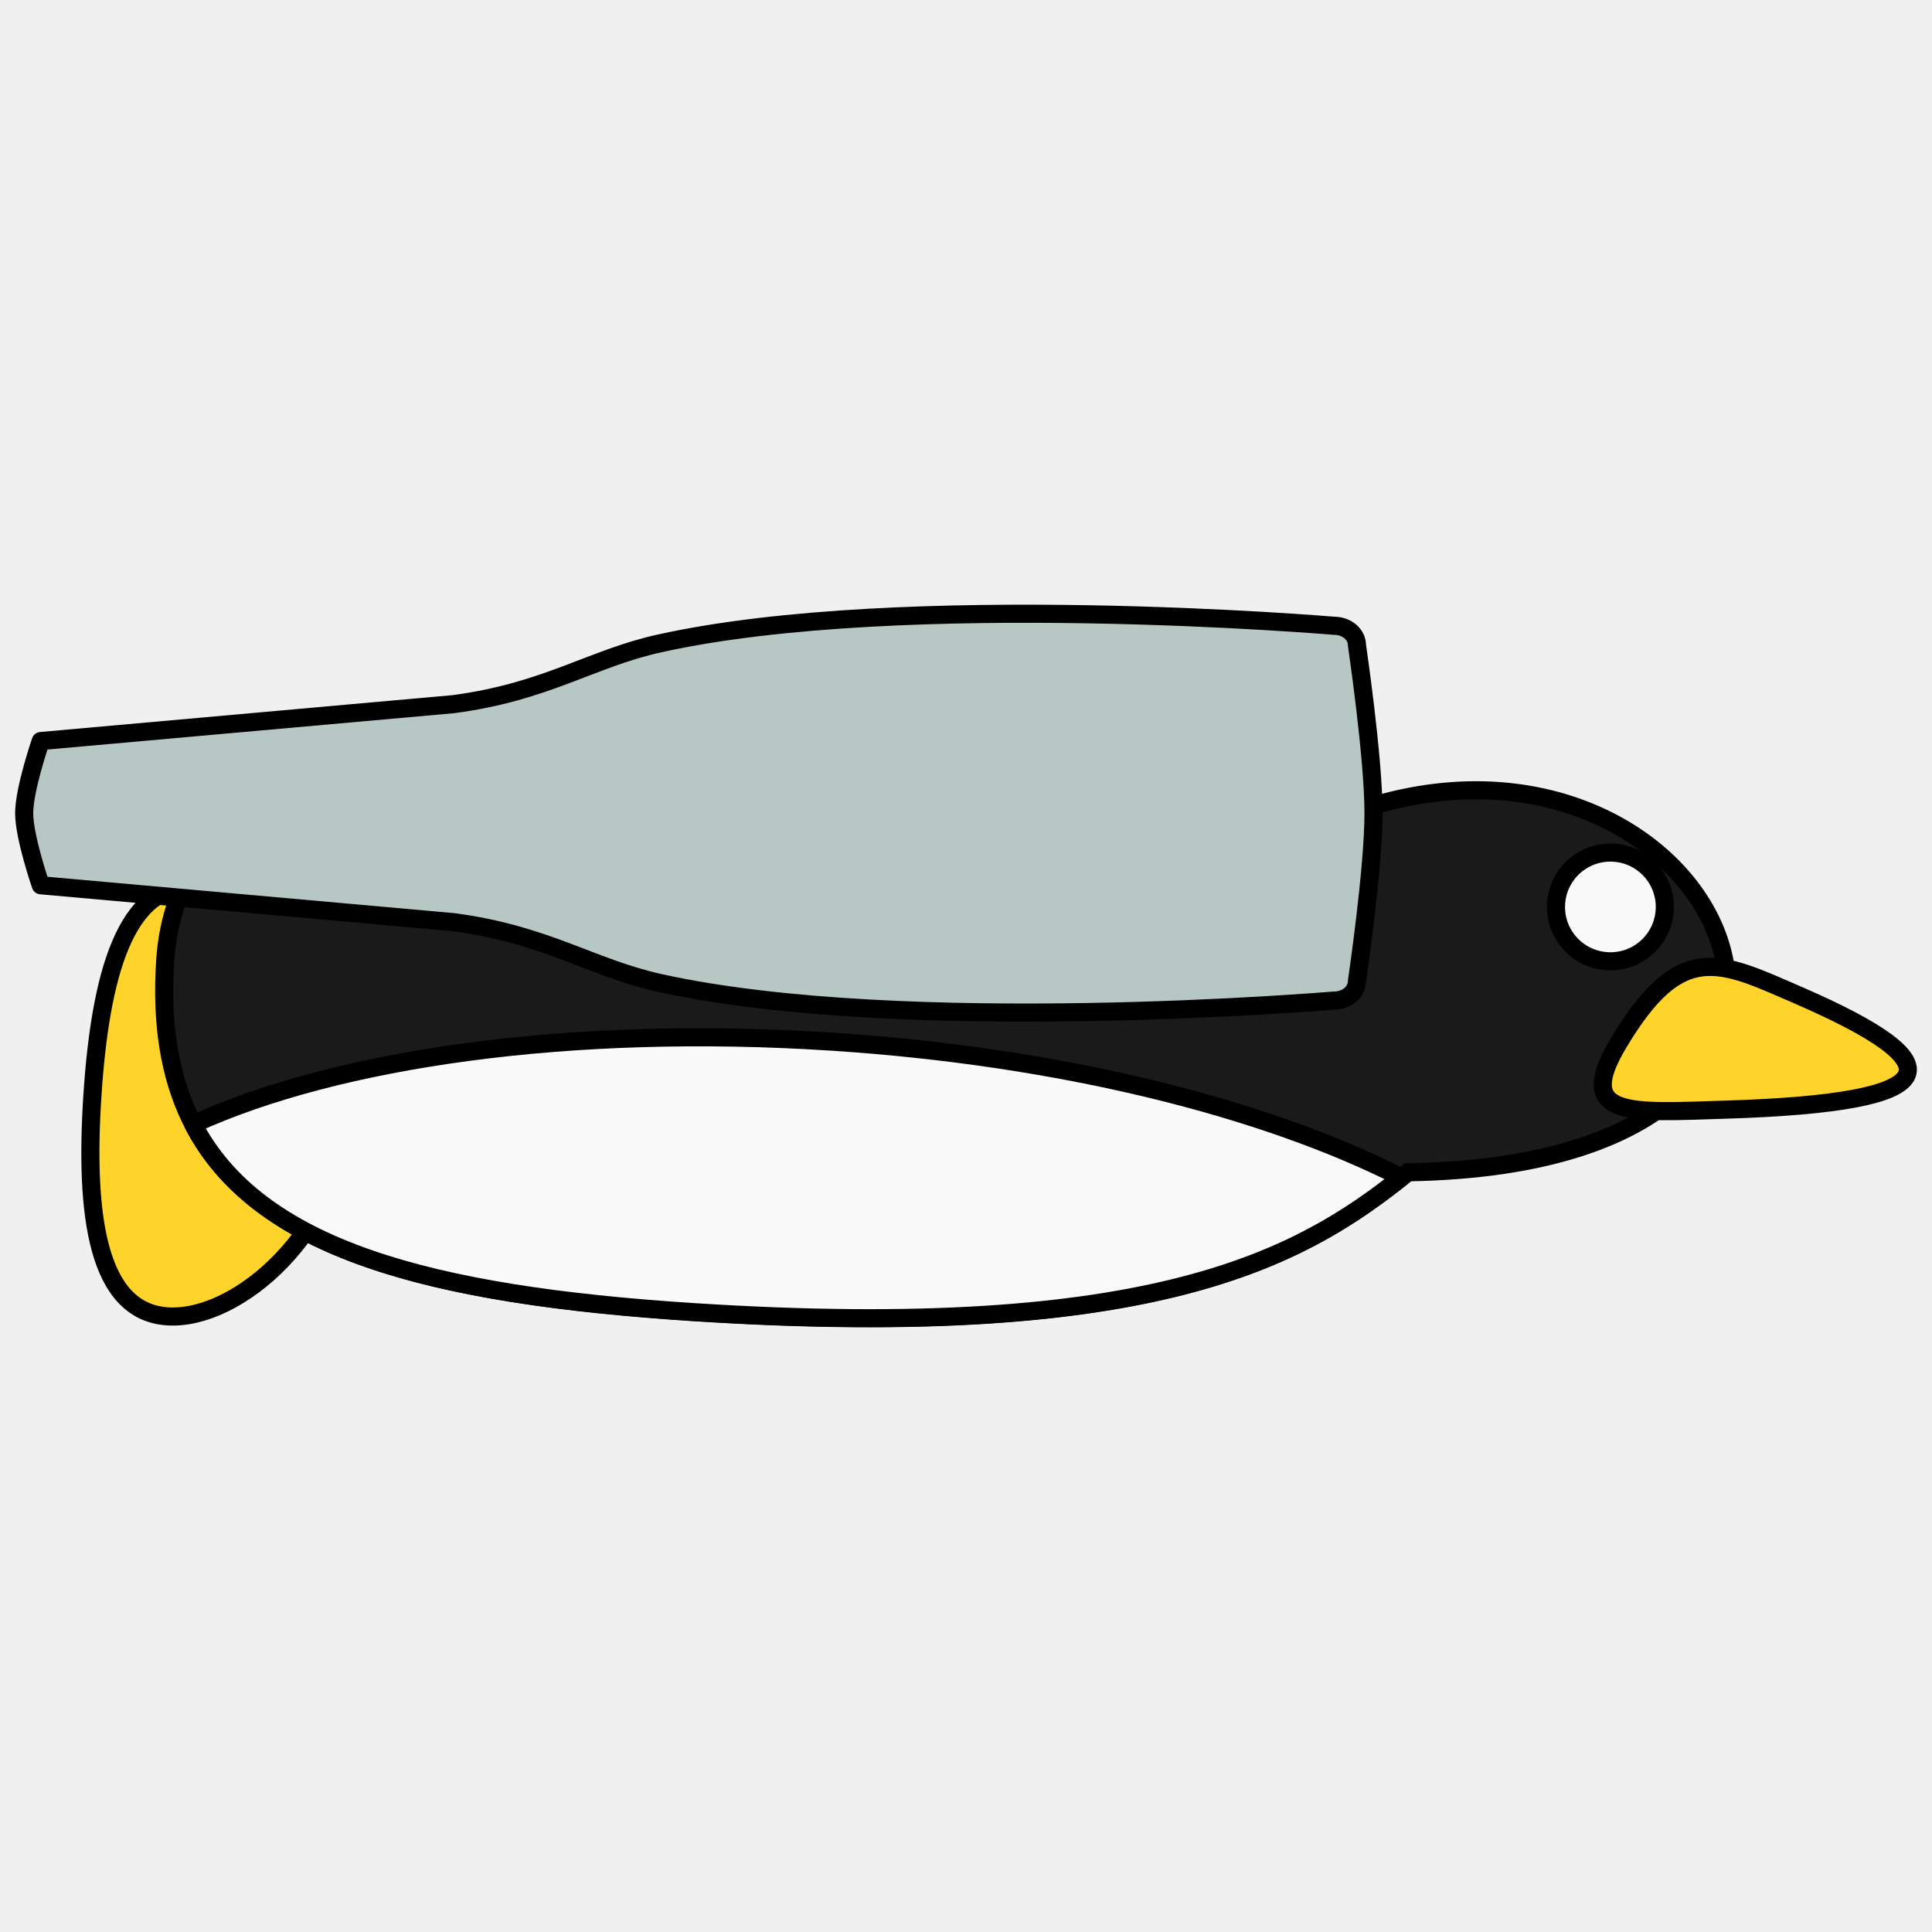
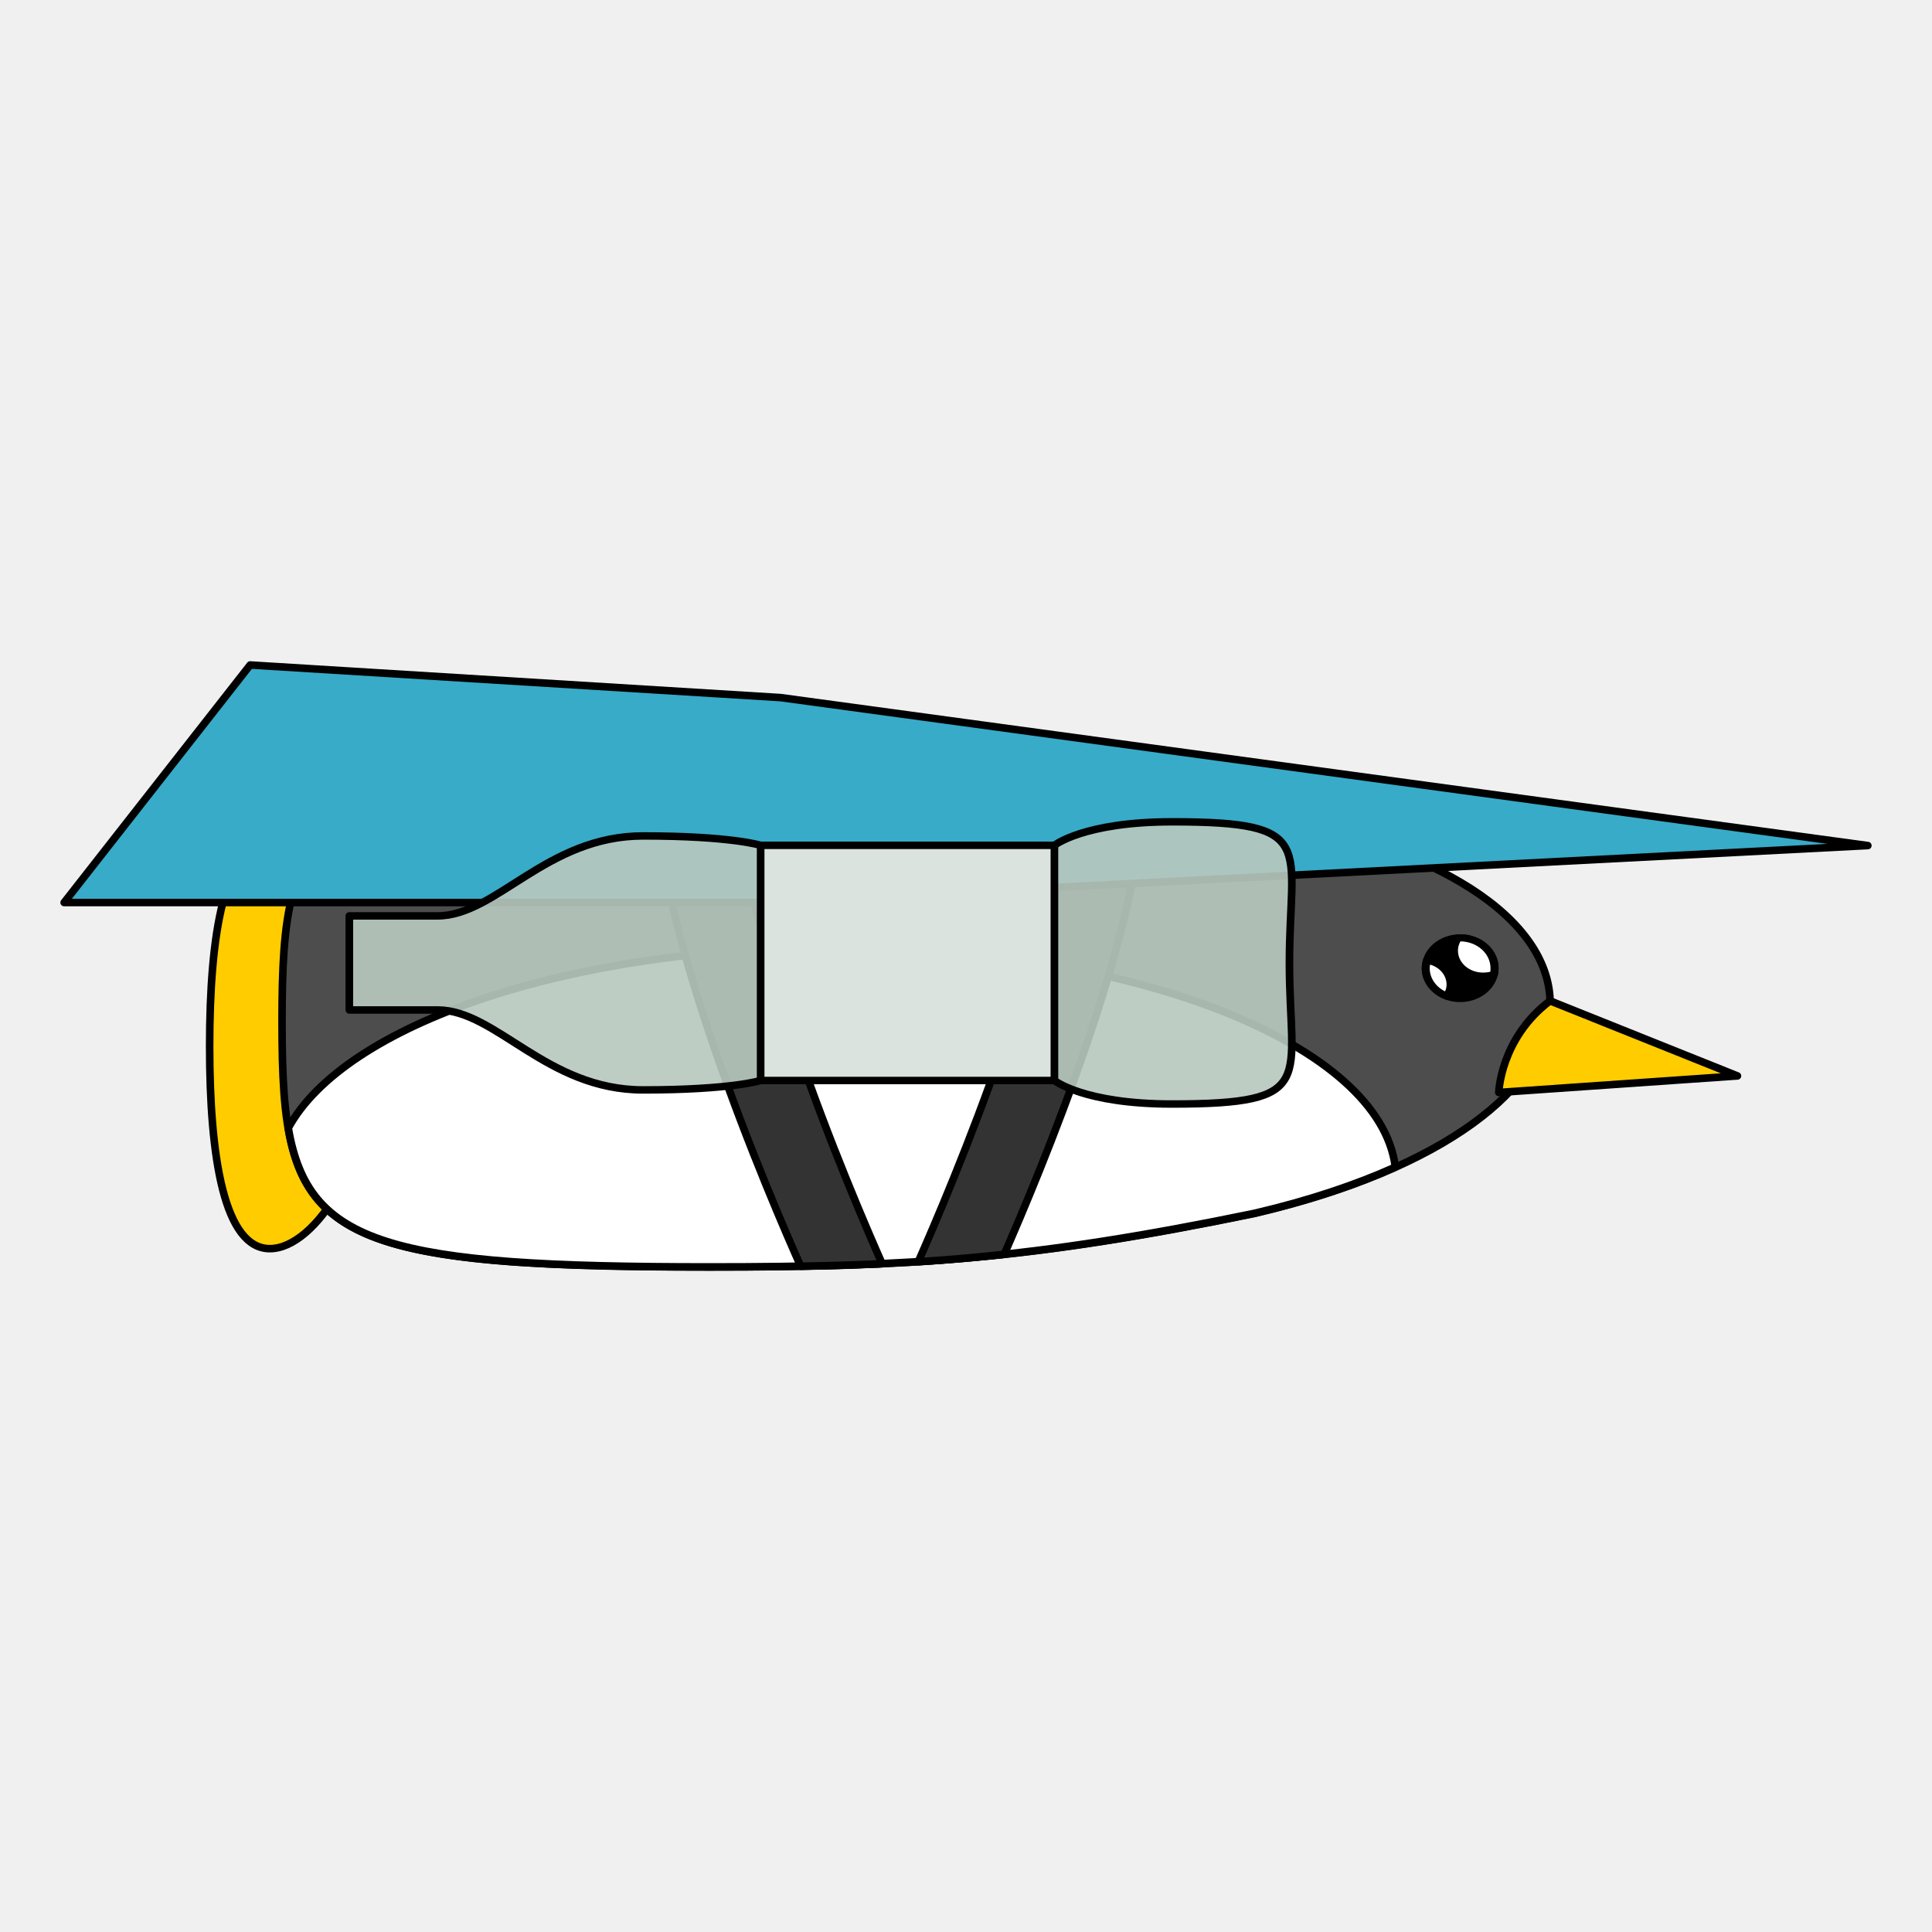
- <svg xmlns="http://www.w3.org/2000/svg" width="128" height="128" id="svg3729" version="1.1">
-   <defs id="defs3731">
+ <svg xmlns="http://www.w3.org/2000/svg" width="128" height="128" id="svg4014" version="1.1">
+   <defs id="defs4016">
    </defs>
  <g id="layer1" transform="translate(0,-924.3622)">
-     <g id="g3758" transform="translate(-233.1429,510.2857)">
-       <path id="path3963-5" d="m 244.245,501.289 c -4.677,-0.303 -5.492,-6.754 -4.981,-14.613 0.51,-7.86 2.152,-14.152 6.829,-13.849 4.677,0.303 10.617,7.086 10.107,14.945 -0.51,7.86 -7.278,13.82 -11.954,13.517 z" style="fill:#ffd42a;fill-opacity:1;stroke:#000000;stroke-width:1.2;stroke-miterlimit:4;stroke-dasharray:none" />
-       <path style="fill:#1a1a1a;fill-opacity:1;stroke:#000000;stroke-width:1.2;stroke-miterlimit:4;stroke-dasharray:none" d="m 279.041,500.993 c -23.645,-1.531 -36.04,-6.539 -34.955,-23.255 0.746,-11.49 13.062,-17.593 41.383,-15.759 16.026,1.038 26.012,3.778 34.625,7.01 25.789,-12.004 43.197,22.154 6.333,22.754 -6.689,5.38 -16.159,11.272 -47.386,9.25 z" id="path3965-1" />
-       <path style="fill:#f9f9f9;fill-opacity:1;stroke:#000000;stroke-width:0.951;stroke-miterlimit:4;stroke-dasharray:none" id="path3967-1" d="m 214.107,278.612 c 0,1.578 -1.279,2.857 -2.857,2.857 -1.578,0 -2.857,-1.279 -2.857,-2.857 0,-1.578 1.279,-2.857 2.857,-2.857 1.578,0 2.857,1.279 2.857,2.857 z" transform="matrix(-0.08165698,1.25799,-1.259502,-0.08155902,707.9985,231.1366)" />
-       <path style="fill:#ffd42a;fill-opacity:1;stroke:#000000;stroke-width:1.2;stroke-miterlimit:4;stroke-dasharray:none" d="m 352.261,480.006 c -5.204,-2.257 -7.781,-3.714 -11.902,3.197 -2.979,4.996 0.861,4.582 7.072,4.392 14.829,-0.455 15.556,-2.937 4.83,-7.589 z" id="path3969-6" />
-       <path id="path3971-1" d="m 288.195,483.084 c -17.285,-1.119 -32.761,1.124 -42.252,5.475 4.279,8.263 15.619,11.315 33.104,12.447 30.588,1.981 40.271,-3.635 46.942,-8.922 -9.048,-4.6 -22.527,-8.012 -37.794,-9.001 z" style="fill:#f9f9f9;fill-opacity:1;stroke:#000000;stroke-width:1.2;stroke-linecap:round;stroke-linejoin:round;stroke-miterlimit:4;stroke-opacity:1;stroke-dasharray:none" />
-       <path style="fill:#b7c8c4;fill-opacity:1;stroke:#000000;stroke-width:1.2;stroke-linecap:round;stroke-linejoin:round;stroke-miterlimit:4;stroke-opacity:1;stroke-dasharray:none" d="m 323.044,456.824 c 0,0 1.098,7.405 1.098,11.127 0,3.722 -1.098,11.127 -1.098,11.127 0,0.713 -0.673,1.287 -1.508,1.287 0,0 -28.483,2.418 -44.691,-1.167 -4.541,-1.004 -7.487,-3.211 -13.668,-4.027 l -27.335,-2.444 c 0,0 -1.098,-3.185 -1.098,-4.777 0,-1.592 1.098,-4.777 1.098,-4.777 l 27.335,-2.444 c 6.181,-0.816 9.127,-3.023 13.668,-4.027 16.208,-3.584 44.691,-1.166 44.691,-1.166 0.836,0 1.508,0.574 1.508,1.287 z" id="path3973-9" />
+     <g transform="matrix(0.5261454,0,0,0.5239441,-64.93345,791.437)" id="g3765" style="stroke-width:0.954;stroke-miterlimit:4;stroke-dasharray:none">
+       <path style="fill:#ffcc00;fill-opacity:1;stroke:#000000;stroke-width:0.952;stroke-linecap:round;stroke-linejoin:round;stroke-miterlimit:4;stroke-opacity:1;stroke-dasharray:none" d="m 170.606,386.001 c 0,14.135 -7.465,25.593 -13.207,25.593 -5.742,0 -7.587,-11.458 -7.587,-25.593 0,-14.135 1.845,-25.593 7.587,-25.593 5.742,0 13.207,11.458 13.207,25.593 z" id="path3767" />
+       <path style="fill:#4d4d4d;fill-opacity:1;stroke:#000000;stroke-width:0.952;stroke-linecap:round;stroke-linejoin:round;stroke-miterlimit:4;stroke-opacity:1;stroke-dasharray:none" d="m 281.416,407.136 c -28.211,5.855 -43.611,6.779 -68.727,6.779 -50.231,0 -53.762,-4.319 -53.762,-31.032 0,-26.713 3.531,-31.032 53.762,-31.032 25.115,0 40.515,-0.332 68.727,4.7 51.295,9.415 47.865,39.32 0,50.584 z" id="path3769" />
+       <path style="fill:#ffcc00;stroke:#000000;stroke-width:0.952;stroke-linecap:round;stroke-linejoin:round;stroke-miterlimit:4;stroke-opacity:1;stroke-dasharray:none" d="m 318.595,380.256 c -6.261,4.75 -6.454,11.587 -6.454,11.587 l 30.056,-2.092 -23.602,-9.495 z" id="path3771" />
+       <path id="path3773" transform="matrix(1.905507,0,0,1.905507,-118.7275,-324.1272)" d="m 182.281,366.094 c -17.66,0 -32.435,5.126 -36.156,12 1.313,7.774 6.707,9.219 27.812,9.219 13.18,0 21.257,-0.49 36.062,-3.562 3.582,-0.843 6.663,-1.881 9.281,-3.062 -0.993,-8.139 -17.172,-14.594 -37,-14.594 z" style="fill:#ffffff;fill-opacity:1;stroke:#000000;stroke-width:0.5;stroke-linecap:round;stroke-linejoin:round;stroke-miterlimit:4;stroke-opacity:1;stroke-dasharray:none" />
+       <path id="path3775" style="fill:#333333;stroke:#000000;stroke-width:0.952;stroke-linecap:round;stroke-linejoin:round;stroke-miterlimit:4;stroke-opacity:1;stroke-dasharray:none" d="m 256.771,353.094 c 0.841,16.799 -13.864,51.382 -17.73,60.156 3.591,-0.229 7.17,-0.542 10.821,-0.938 4.191,-9.583 17.461,-41.256 17.342,-58 -3.652,-0.492 -7.099,-0.903 -10.433,-1.219 z m -44.095,-1.25 c -2.23,0 -4.26,0.013 -6.309,0.031 -1.734,16.873 14.664,54.732 17.871,61.938 3.522,-0.064 6.944,-0.157 10.257,-0.312 -3.694,-8.354 -19.448,-45.167 -17.73,-61.656 -1.364,0.001 -2.666,0 -4.089,0 z" />
+       <path style="fill:#37abc8;stroke:#000000;stroke-width:0.952;stroke-linecap:round;stroke-linejoin:round;stroke-miterlimit:4;stroke-opacity:1;stroke-dasharray:none" d="m 131.491,367.825 87.826,0 139.297,-7.201 -136.897,-18.712 -66.802,-4.125 -23.424,30.037 z" id="path3777" />
+       <g id="g3779" style="stroke-width:0.899;stroke-linecap:round;stroke-linejoin:round;stroke-miterlimit:4;stroke-dasharray:none" transform="matrix(1.127922,0,0,1,-16.82056,0)">
+         <path transform="matrix(-1,0,0,-1,569.9342,754.6504)" d="m 286.429,378.523 c 0,2.12 -1.719,3.839 -3.839,3.839 -2.12,0 -3.839,-1.719 -3.839,-3.839 0,-2.12 1.719,-3.839 3.839,-3.839 2.12,0 3.839,1.719 3.839,3.839 z" id="path3781" style="fill:#000000;fill-opacity:1;stroke:#000000;stroke-width:0.897;stroke-linecap:round;stroke-linejoin:round;stroke-miterlimit:4;stroke-opacity:1;stroke-dasharray:none" />
+         <path id="path3783" d="m 285.867,379.664 c 0.247,-0.447 0.406,-0.922 0.406,-1.469 0,-1.553 -1.141,-2.82 -2.625,-3.062 -0.086,0.318 -0.156,0.655 -0.156,1 0,1.6 0.983,2.955 2.375,3.531 z" style="fill:#ffffff;fill-opacity:1;stroke:#000000;stroke-width:0.897;stroke-linecap:round;stroke-linejoin:round;stroke-miterlimit:4;stroke-opacity:1;stroke-dasharray:none" />
+         <path id="path3785" d="m 289.898,377.133 c 0.425,0 0.846,-0.072 1.219,-0.219 0.051,-0.25 0.062,-0.516 0.062,-0.781 0,-2.12 -1.723,-3.844 -3.844,-3.844 -0.089,0 -0.163,0.025 -0.25,0.031 -0.271,0.47 -0.438,1.014 -0.438,1.594 0,1.778 1.454,3.219 3.25,3.219 z" style="fill:#ffffff;fill-opacity:1;stroke:#000000;stroke-width:0.897;stroke-linecap:round;stroke-linejoin:round;stroke-miterlimit:4;stroke-opacity:1;stroke-dasharray:none" />
+       </g>
+       <g id="g3787" transform="matrix(1.04535,0,0,1.025321,25.18525,-7.35665)" style="stroke-width:0.922;stroke-linecap:round;stroke-linejoin:round;stroke-miterlimit:4;stroke-dasharray:none">
+         <path id="path3789" d="m 235.135,355.963 c -10.616,0 -14.155,2.9 -14.155,2.9 l -35.388,0 c 0,0 -3.539,-1.16 -14.155,-1.16 -11.66,0 -17.694,9.861 -24.772,9.861 l -10.616,0 0,11.601 10.616,0 c 7.078,0 13.112,9.861 24.772,9.861 10.616,0 14.155,-1.16 14.155,-1.16 l 35.388,0 c 0,0 3.539,2.9 14.155,2.9 17.694,0 14.155,-2.9 14.155,-17.402 0,-14.502 3.539,-17.402 -14.155,-17.402 z" style="fill:#b7c8be;fill-opacity:0.913;stroke:#000000;stroke-width:0.92;stroke-linecap:round;stroke-linejoin:round;stroke-miterlimit:4;stroke-opacity:1;stroke-dasharray:none" />
+         <path style="fill:#dbe3de;stroke:#000000;stroke-width:0.92;stroke-linecap:round;stroke-linejoin:round;stroke-miterlimit:4;stroke-opacity:1;stroke-dasharray:none" d="m 220.98,358.863 -35.388,0 0,29.004 35.388,0 0,-29.004 z" id="path3791" />
+       </g>
    </g>
  </g>
</svg>
